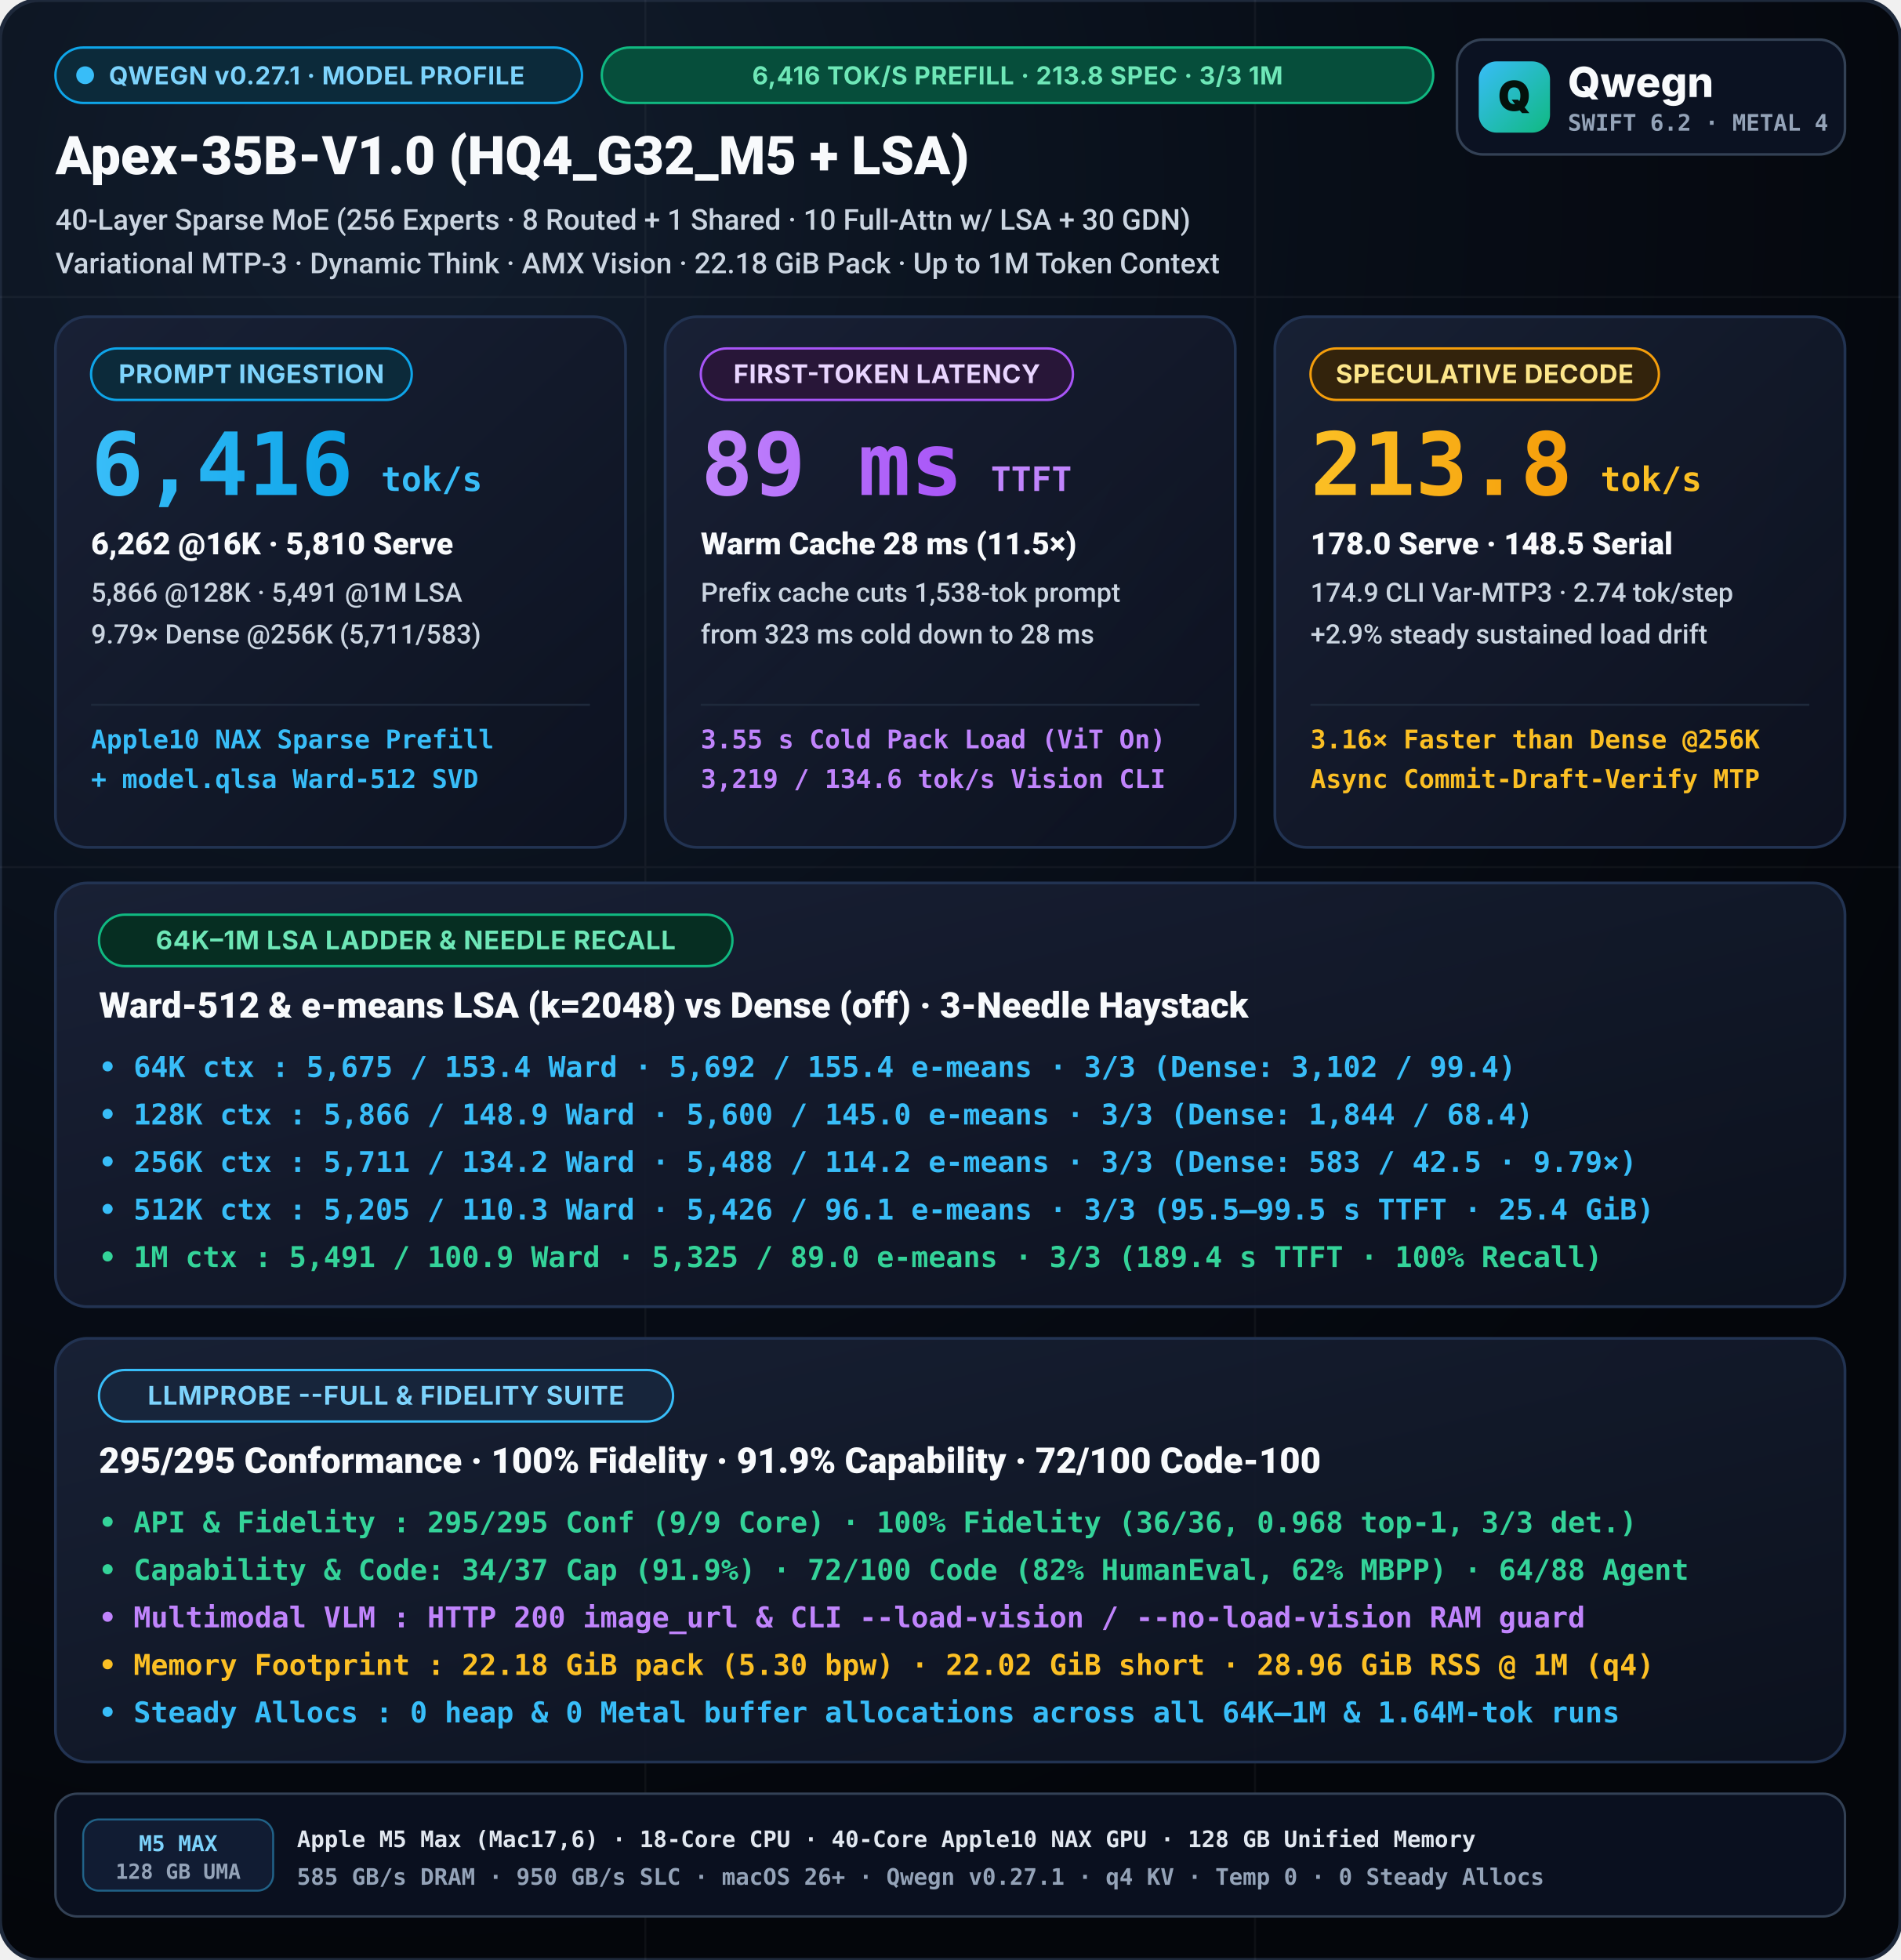
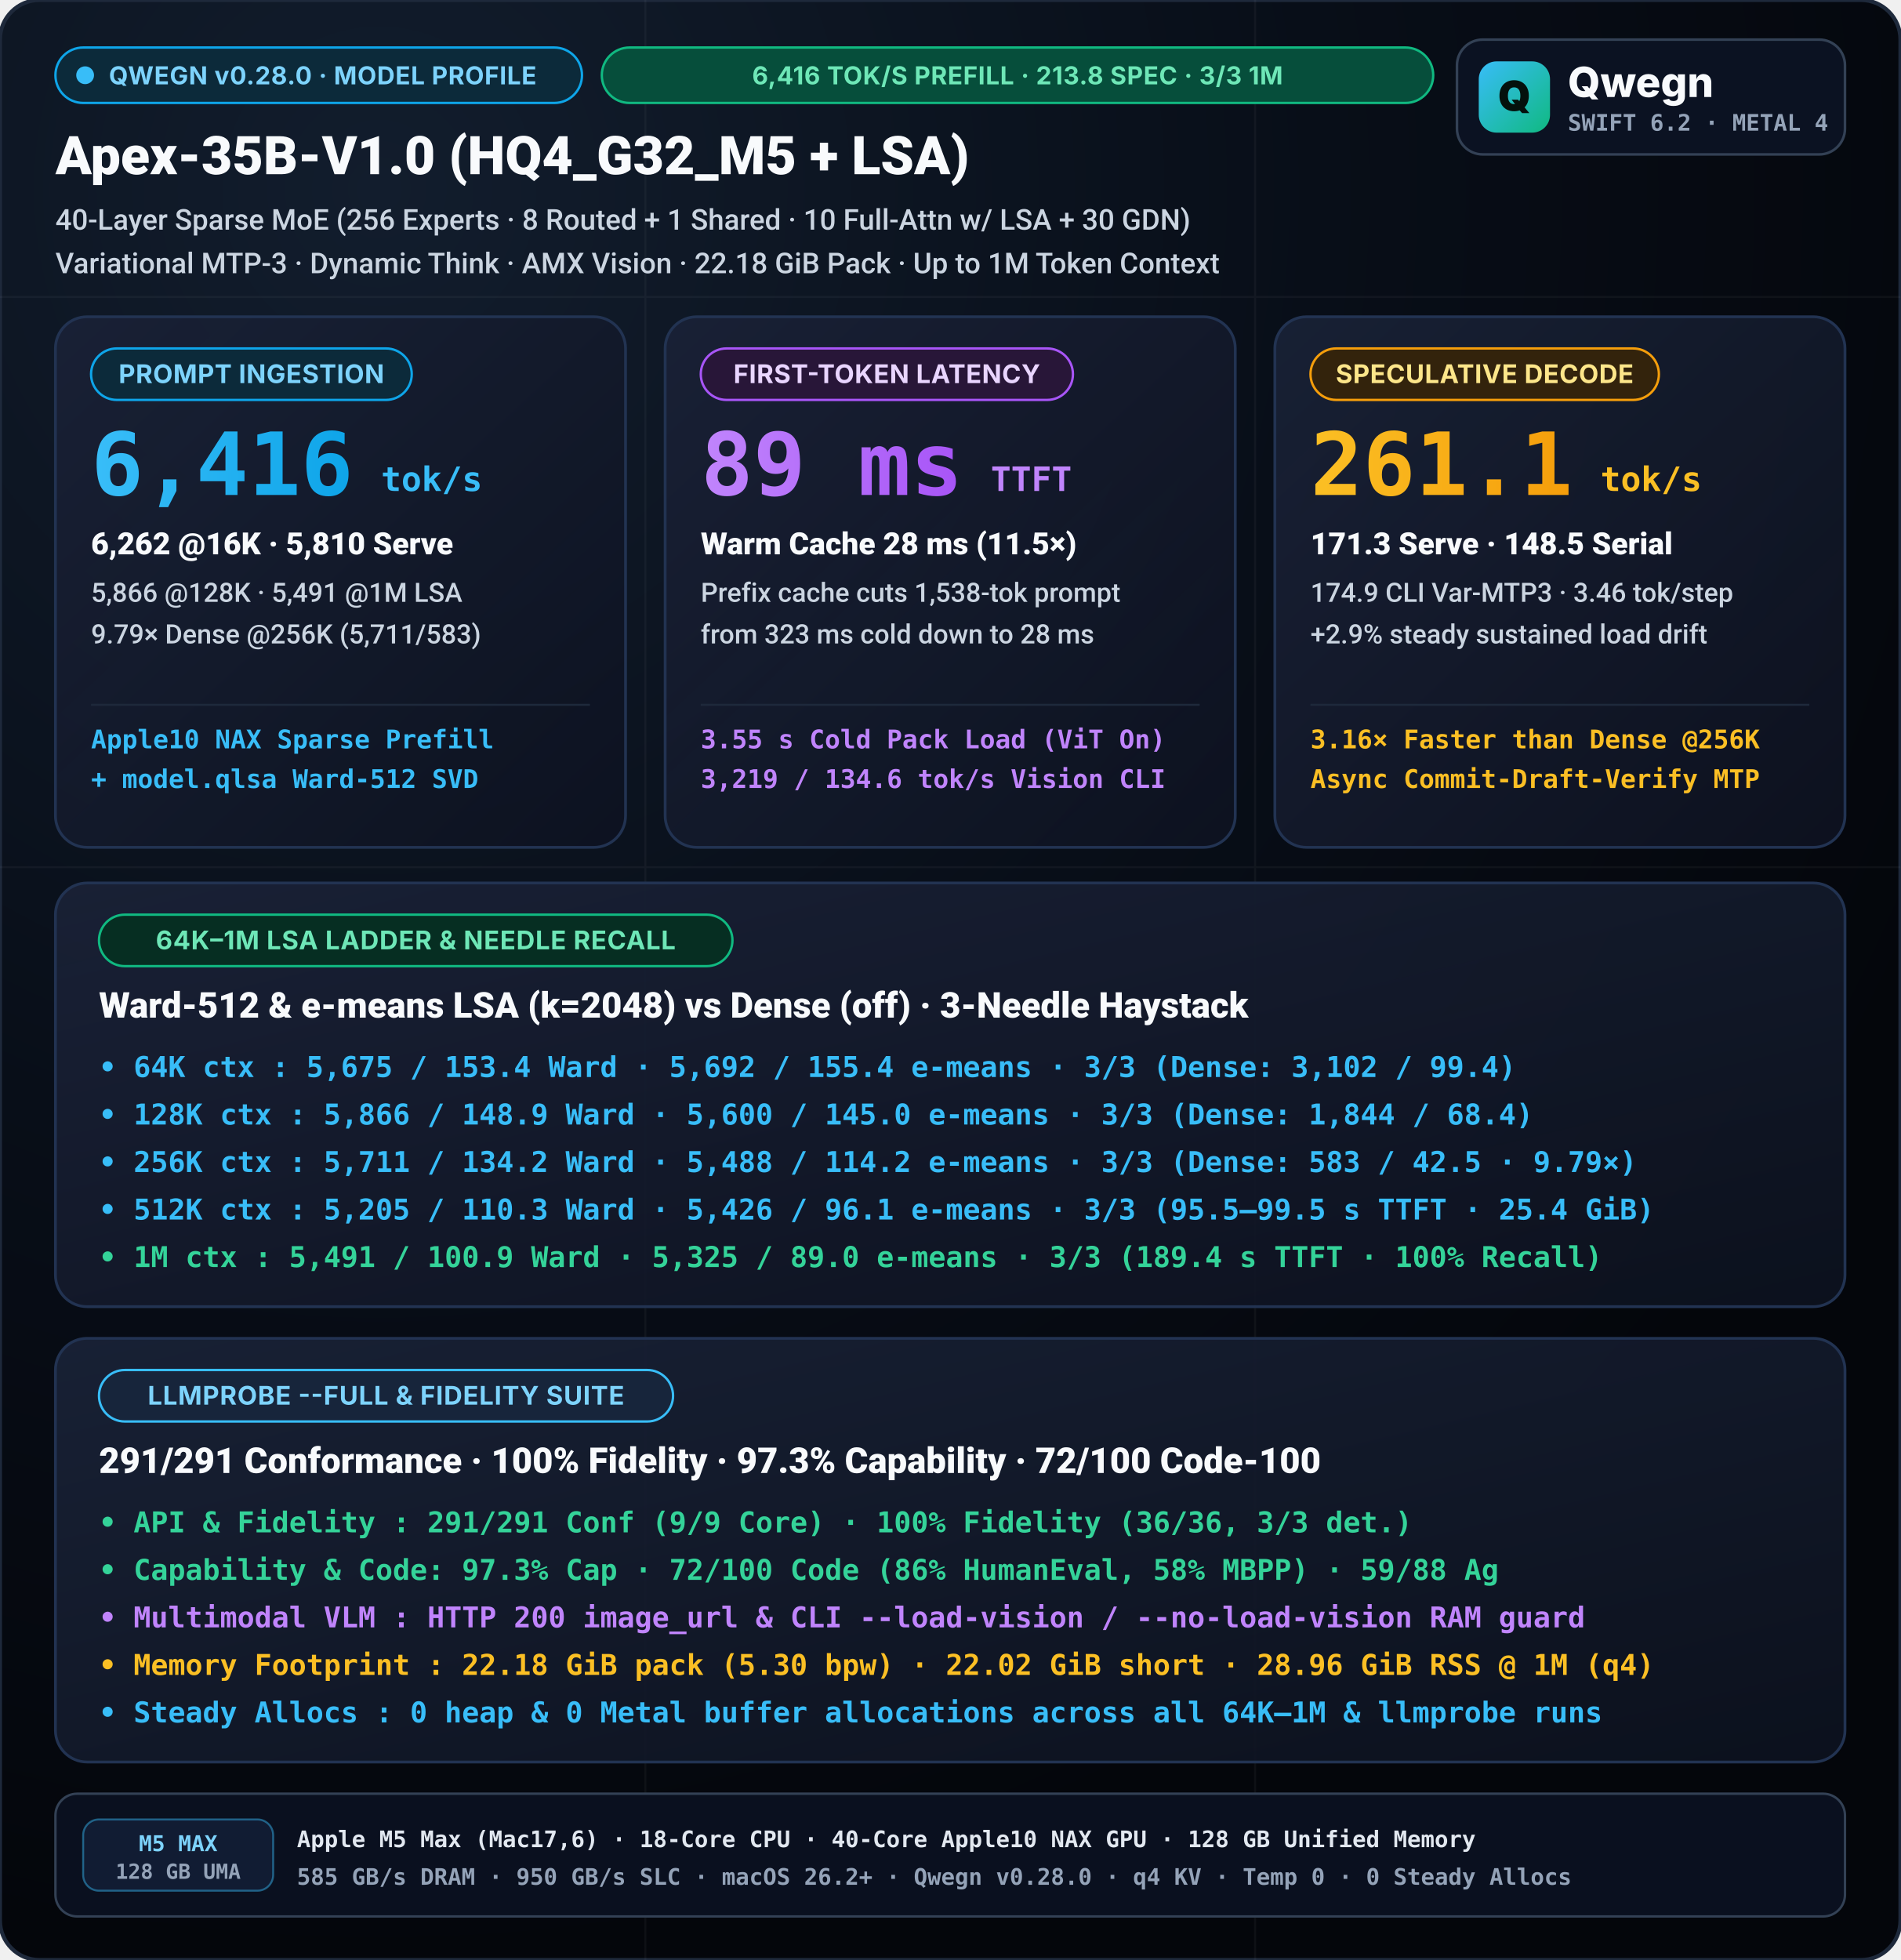
<svg xmlns="http://www.w3.org/2000/svg" viewBox="0 0 960 990" width="960" height="990">
  <defs>
    <radialGradient id="bgGlow" cx="20%" cy="10%" r="90%">
      <stop offset="0%" stop-color="#121d2d" />
      <stop offset="55%" stop-color="#080e18" />
      <stop offset="100%" stop-color="#04060b" />
    </radialGradient>
    <linearGradient id="cardGrad" x1="0%" y1="0%" x2="100%" y2="100%">
      <stop offset="0%" stop-color="#192136" stop-opacity="0.95" />
      <stop offset="100%" stop-color="#0d1220" stop-opacity="0.88" />
    </linearGradient>
    <linearGradient id="cyanGrad" x1="0%" y1="0%" x2="100%" y2="0%">
      <stop offset="0%" stop-color="#38bdf8" />
      <stop offset="100%" stop-color="#0ea5e9" />
    </linearGradient>
    <linearGradient id="purpleGrad" x1="0%" y1="0%" x2="100%" y2="0%">
      <stop offset="0%" stop-color="#c084fc" />
      <stop offset="100%" stop-color="#a855f7" />
    </linearGradient>
    <linearGradient id="amberGrad" x1="0%" y1="0%" x2="100%" y2="0%">
      <stop offset="0%" stop-color="#fbbf24" />
      <stop offset="100%" stop-color="#f59e0b" />
    </linearGradient>
    <linearGradient id="mark" x1="0" y1="0" x2="1" y2="1">
      <stop offset="0%" stop-color="#38bdf8" />
      <stop offset="100%" stop-color="#10b981" />
    </linearGradient>
  </defs>
  <style>
    svg { text-rendering: geometricPrecision; -webkit-font-smoothing: antialiased; }
    .title { font-family: -apple-system, BlinkMacSystemFont, "SF Pro Display", "Segoe UI", Roboto, sans-serif; font-weight: 800; }
    .subtitle { font-family: -apple-system, BlinkMacSystemFont, "SF Pro Text", "Segoe UI", Roboto, sans-serif; font-weight: 500; }
    .sans { font-family: -apple-system, BlinkMacSystemFont, "SF Pro Display", "Inter", "Segoe UI", system-ui, sans-serif; }
    .mono { font-family: "SF Mono", "JetBrains Mono", Menlo, Consolas, monospace; font-weight: 600; }
  </style>
  <rect width="960" height="990" rx="20" fill="url(#bgGlow)" stroke="#1e293b" stroke-width="2" />
  <g opacity="0.04" stroke="#ffffff" stroke-width="1">
    <line x1="0" y1="150" x2="960" y2="150" />
    <line x1="0" y1="438" x2="960" y2="438" />
    <line x1="326" y1="0" x2="326" y2="990" />
    <line x1="634" y1="0" x2="634" y2="990" />
  </g>
  <g transform="translate(28, 24)">
    <rect x="0.0" y="0.0" width="266" height="28" rx="14.0" fill="#0c2a3a" stroke="#0ea5e9" stroke-width="1.2" />
    <circle cx="15.0" cy="14.0" r="4.5" fill="#38bdf8" />
-     <text x="27.0" y="18.6" class="sans" font-size="12.5" font-weight="700" fill="#7dd3fc" letter-spacing="0.25">QWEGN v0.27.1 · MODEL PROFILE</text>
+     <text x="27.0" y="18.6" class="sans" font-size="12.5" font-weight="700" fill="#7dd3fc" letter-spacing="0.25">QWEGN v0.28.0 · MODEL PROFILE</text>
    <rect x="276.0" y="0.0" width="420" height="28" rx="14.0" fill="#064e3b" stroke="#10b981" stroke-width="1.2" />
    <text x="486.0" y="18.6" text-anchor="middle" class="sans" font-size="12.5" font-weight="700" fill="#6ee7b7" letter-spacing="0.25">6,416 TOK/S PREFILL · 213.8 SPEC · 3/3 1M</text>
    <text x="0" y="64" fill="#f8fafc" class="title" font-size="27">Apex-35B-V1.0 (HQ4_G32_M5 + LSA)</text>
    <text x="0" y="92" fill="#cbd5e1" class="subtitle" font-size="14.5">40-Layer Sparse MoE (256 Experts · 8 Routed + 1 Shared · 10 Full-Attn w/ LSA + 30 GDN)</text>
    <text x="0" y="114" fill="#cbd5e1" class="subtitle" font-size="14.5">Variational MTP-3 · Dynamic Think · AMX Vision · 22.18 GiB Pack · Up to 1M Token Context</text>
  </g>
  <g transform="translate(736, 20)">
    <rect width="196" height="58" rx="13" fill="#0b1222" stroke="#334155" stroke-width="1.3" />
    <rect x="11" y="11" width="36" height="36" rx="9" fill="url(#mark)" />
    <text x="29" y="36" text-anchor="middle" class="sans" font-size="21" font-weight="900" fill="#04110c">Q</text>
    <text x="56" y="29" class="sans" font-size="21" font-weight="800" fill="#f8fafc">Qwegn</text>
    <text x="56" y="46" class="mono" font-size="11.5" font-weight="700" fill="#94a3b8">SWIFT 6.2 · METAL 4</text>
  </g>
  <g transform="translate(28, 160)">
    <rect width="288" height="268" rx="16" fill="url(#cardGrad)" stroke="#223352" stroke-width="1.4" />
    <rect x="18.0" y="16.0" width="162" height="26" rx="13.0" fill="#0c2a3a" stroke="#0ea5e9" stroke-width="1.2" />
    <text x="99.0" y="33.5" text-anchor="middle" class="sans" font-size="13" font-weight="700" fill="#7dd3fc" letter-spacing="0.2">PROMPT INGESTION</text>
    <text x="18" y="90" fill="url(#cyanGrad)" class="title mono" font-size="44">6,416</text>
    <text x="164.5" y="88" fill="#38bdf8" class="title mono" font-size="17">tok/s</text>
    <text x="18" y="120" fill="#f8fafc" class="title" font-size="15.5">6,262 @16K · 5,810 Serve</text>
    <text x="18" y="144" fill="#cbd5e1" class="subtitle" font-size="13.5">5,866 @128K · 5,491 @1M LSA</text>
    <text x="18" y="165" fill="#cbd5e1" class="subtitle" font-size="13.5">9.79× Dense @256K (5,711/583)</text>
    <line x1="18" y1="196" x2="270" y2="196" stroke="#1e293b" stroke-width="1" />
    <text x="18" y="218" fill="#38bdf8" class="mono" font-size="13">Apple10 NAX Sparse Prefill</text>
    <text x="18" y="238" fill="#38bdf8" class="mono" font-size="13">+ model.qlsa Ward-512 SVD</text>
  </g>
  <g transform="translate(336, 160)">
    <rect width="288" height="268" rx="16" fill="url(#cardGrad)" stroke="#223352" stroke-width="1.4" />
    <rect x="18.0" y="16.0" width="188" height="26" rx="13.0" fill="#281638" stroke="#a855f7" stroke-width="1.2" />
    <text x="112.0" y="33.5" text-anchor="middle" class="sans" font-size="13" font-weight="700" fill="#e9d5ff" letter-spacing="0.2">FIRST-TOKEN LATENCY</text>
    <text x="18" y="90" fill="url(#purpleGrad)" class="title mono" font-size="44">89 ms</text>
    <text x="164.5" y="88" fill="#c084fc" class="title mono" font-size="17">TTFT</text>
    <text x="18" y="120" fill="#f8fafc" class="title" font-size="15.5">Warm Cache 28 ms (11.5×)</text>
    <text x="18" y="144" fill="#cbd5e1" class="subtitle" font-size="13.5">Prefix cache cuts 1,538-tok prompt</text>
    <text x="18" y="165" fill="#cbd5e1" class="subtitle" font-size="13.5">from 323 ms cold down to 28 ms</text>
    <line x1="18" y1="196" x2="270" y2="196" stroke="#1e293b" stroke-width="1" />
    <text x="18" y="218" fill="#c084fc" class="mono" font-size="13">3.55 s Cold Pack Load (ViT On)</text>
    <text x="18" y="238" fill="#c084fc" class="mono" font-size="13">3,219 / 134.6 tok/s Vision CLI</text>
  </g>
  <g transform="translate(644, 160)">
    <rect width="288" height="268" rx="16" fill="url(#cardGrad)" stroke="#223352" stroke-width="1.4" />
    <rect x="18.0" y="16.0" width="176" height="26" rx="13.0" fill="#33230c" stroke="#f59e0b" stroke-width="1.2" />
    <text x="106.0" y="33.5" text-anchor="middle" class="sans" font-size="13" font-weight="700" fill="#fde68a" letter-spacing="0.2">SPECULATIVE DECODE</text>
-     <text x="18" y="90" fill="url(#amberGrad)" class="title mono" font-size="44">213.8</text>
+     <text x="18" y="90" fill="url(#amberGrad)" class="title mono" font-size="44">261.1</text>
    <text x="164.5" y="88" fill="#fbbf24" class="title mono" font-size="17">tok/s</text>
-     <text x="18" y="120" fill="#f8fafc" class="title" font-size="15.5">178.0 Serve · 148.5 Serial</text>
-     <text x="18" y="144" fill="#cbd5e1" class="subtitle" font-size="13.5">174.9 CLI Var-MTP3 · 2.74 tok/step</text>
+     <text x="18" y="120" fill="#f8fafc" class="title" font-size="15.5">171.3 Serve · 148.5 Serial</text>
+     <text x="18" y="144" fill="#cbd5e1" class="subtitle" font-size="13.5">174.9 CLI Var-MTP3 · 3.46 tok/step</text>
    <text x="18" y="165" fill="#cbd5e1" class="subtitle" font-size="13.5">+2.9% steady sustained load drift</text>
    <line x1="18" y1="196" x2="270" y2="196" stroke="#1e293b" stroke-width="1" />
    <text x="18" y="218" fill="#fbbf24" class="mono" font-size="13">3.16× Faster than Dense @256K</text>
    <text x="18" y="238" fill="#fbbf24" class="mono" font-size="13">Async Commit-Draft-Verify MTP</text>
  </g>
  <g transform="translate(28, 446)">
    <rect width="904" height="214" rx="16" fill="url(#cardGrad)" stroke="#223352" stroke-width="1.4" />
    <rect x="22.0" y="16.0" width="320" height="26" rx="13.0" fill="#062e22" stroke="#10b981" stroke-width="1.2" />
    <text x="182.0" y="33.5" text-anchor="middle" class="sans" font-size="13" font-weight="700" fill="#6ee7b7" letter-spacing="0.3">64K–1M LSA LADDER &amp; NEEDLE RECALL</text>
    <text x="22" y="68" fill="#f8fafc" class="title" font-size="18">Ward-512 &amp; e-means LSA (k=2048) vs Dense (off) · 3-Needle Haystack</text>
    <text x="22" y="98" fill="#38bdf8" class="mono" font-size="14.5">• 64K  ctx : 5,675 / 153.4 Ward · 5,692 / 155.4 e-means · 3/3 (Dense: 3,102 / 99.4)</text>
    <text x="22" y="122" fill="#38bdf8" class="mono" font-size="14.5">• 128K ctx : 5,866 / 148.9 Ward · 5,600 / 145.0 e-means · 3/3 (Dense: 1,844 / 68.4)</text>
    <text x="22" y="146" fill="#38bdf8" class="mono" font-size="14.5">• 256K ctx : 5,711 / 134.2 Ward · 5,488 / 114.2 e-means · 3/3 (Dense: 583 / 42.5 · 9.79×)</text>
    <text x="22" y="170" fill="#38bdf8" class="mono" font-size="14.5">• 512K ctx : 5,205 / 110.3 Ward · 5,426 / 96.1 e-means  · 3/3 (95.5–99.5 s TTFT · 25.4 GiB)</text>
    <text x="22" y="194" fill="#34d399" class="mono" font-size="14.5">• 1M   ctx : 5,491 / 100.9 Ward · 5,325 / 89.0 e-means  · 3/3 (189.4 s TTFT · 100% Recall)</text>
  </g>
  <g transform="translate(28, 676)">
    <rect width="904" height="214" rx="16" fill="url(#cardGrad)" stroke="#223352" stroke-width="1.4" />
    <rect x="22.0" y="16.0" width="290" height="26" rx="13.0" fill="#17253b" stroke="#38bdf8" stroke-width="1.2" />
    <text x="167.0" y="33.5" text-anchor="middle" class="sans" font-size="13" font-weight="700" fill="#7dd3fc" letter-spacing="0.3">LLMPROBE --FULL &amp; FIDELITY SUITE</text>
-     <text x="22" y="68" fill="#f8fafc" class="title" font-size="18">295/295 Conformance · 100% Fidelity · 91.9% Capability · 72/100 Code-100</text>
-     <text x="22" y="98" fill="#34d399" class="mono" font-size="14.5">• API &amp; Fidelity   : 295/295 Conf (9/9 Core) · 100% Fidelity (36/36, 0.968 top-1, 3/3 det.)</text>
-     <text x="22" y="122" fill="#34d399" class="mono" font-size="14.5">• Capability &amp; Code: 34/37 Cap (91.9%) · 72/100 Code (82% HumanEval, 62% MBPP) · 64/88 Agent</text>
+     <text x="22" y="68" fill="#f8fafc" class="title" font-size="18">291/291 Conformance · 100% Fidelity · 97.3% Capability · 72/100 Code-100</text>
+     <text x="22" y="98" fill="#34d399" class="mono" font-size="14.5">• API &amp; Fidelity   : 291/291 Conf (9/9 Core) · 100% Fidelity (36/36, 3/3 det.)</text>
+     <text x="22" y="122" fill="#34d399" class="mono" font-size="14.5">• Capability &amp; Code: 97.3% Cap · 72/100 Code (86% HumanEval, 58% MBPP) · 59/88 Ag</text>
    <text x="22" y="146" fill="#c084fc" class="mono" font-size="14.5">• Multimodal VLM   : HTTP 200 image_url &amp; CLI --load-vision / --no-load-vision RAM guard</text>
    <text x="22" y="170" fill="#fbbf24" class="mono" font-size="14.5">• Memory Footprint : 22.18 GiB pack (5.30 bpw) · 22.02 GiB short · 28.96 GiB RSS @ 1M (q4)</text>
-     <text x="22" y="194" fill="#38bdf8" class="mono" font-size="14.5">• Steady Allocs    : 0 heap &amp; 0 Metal buffer allocations across all 64K–1M &amp; 1.64M-tok runs</text>
+     <text x="22" y="194" fill="#38bdf8" class="mono" font-size="14.5">• Steady Allocs    : 0 heap &amp; 0 Metal buffer allocations across all 64K–1M &amp; llmprobe runs</text>
  </g>
  <g transform="translate(28, 906)">
    <rect width="904" height="62" rx="11" fill="#0a101f" stroke="#334155" stroke-width="1.2" />
    <rect x="14" y="13" width="96" height="36" rx="8" fill="#111c33" stroke="#38bdf8" stroke-opacity="0.45" stroke-width="1" />
    <text x="62" y="29" text-anchor="middle" class="mono" font-size="11" font-weight="800" fill="#7dd3fc">M5 MAX</text>
    <text x="62" y="43" text-anchor="middle" class="mono" font-size="10.5" fill="#94a3b8">128 GB UMA</text>
    <text x="122" y="27" class="mono" font-size="11.5" font-weight="700" fill="#e2e8f0">Apple M5 Max (Mac17,6) · 18-Core CPU · 40-Core Apple10 NAX GPU · 128 GB Unified Memory</text>
-     <text x="122" y="46" class="mono" font-size="11.5" fill="#94a3b8">585 GB/s DRAM · 950 GB/s SLC · macOS 26+ · Qwegn v0.27.1 · q4 KV · Temp 0 · 0 Steady Allocs</text>
+     <text x="122" y="46" class="mono" font-size="11.5" fill="#94a3b8">585 GB/s DRAM · 950 GB/s SLC · macOS 26.2+ · Qwegn v0.28.0 · q4 KV · Temp 0 · 0 Steady Allocs</text>
  </g>
</svg>
